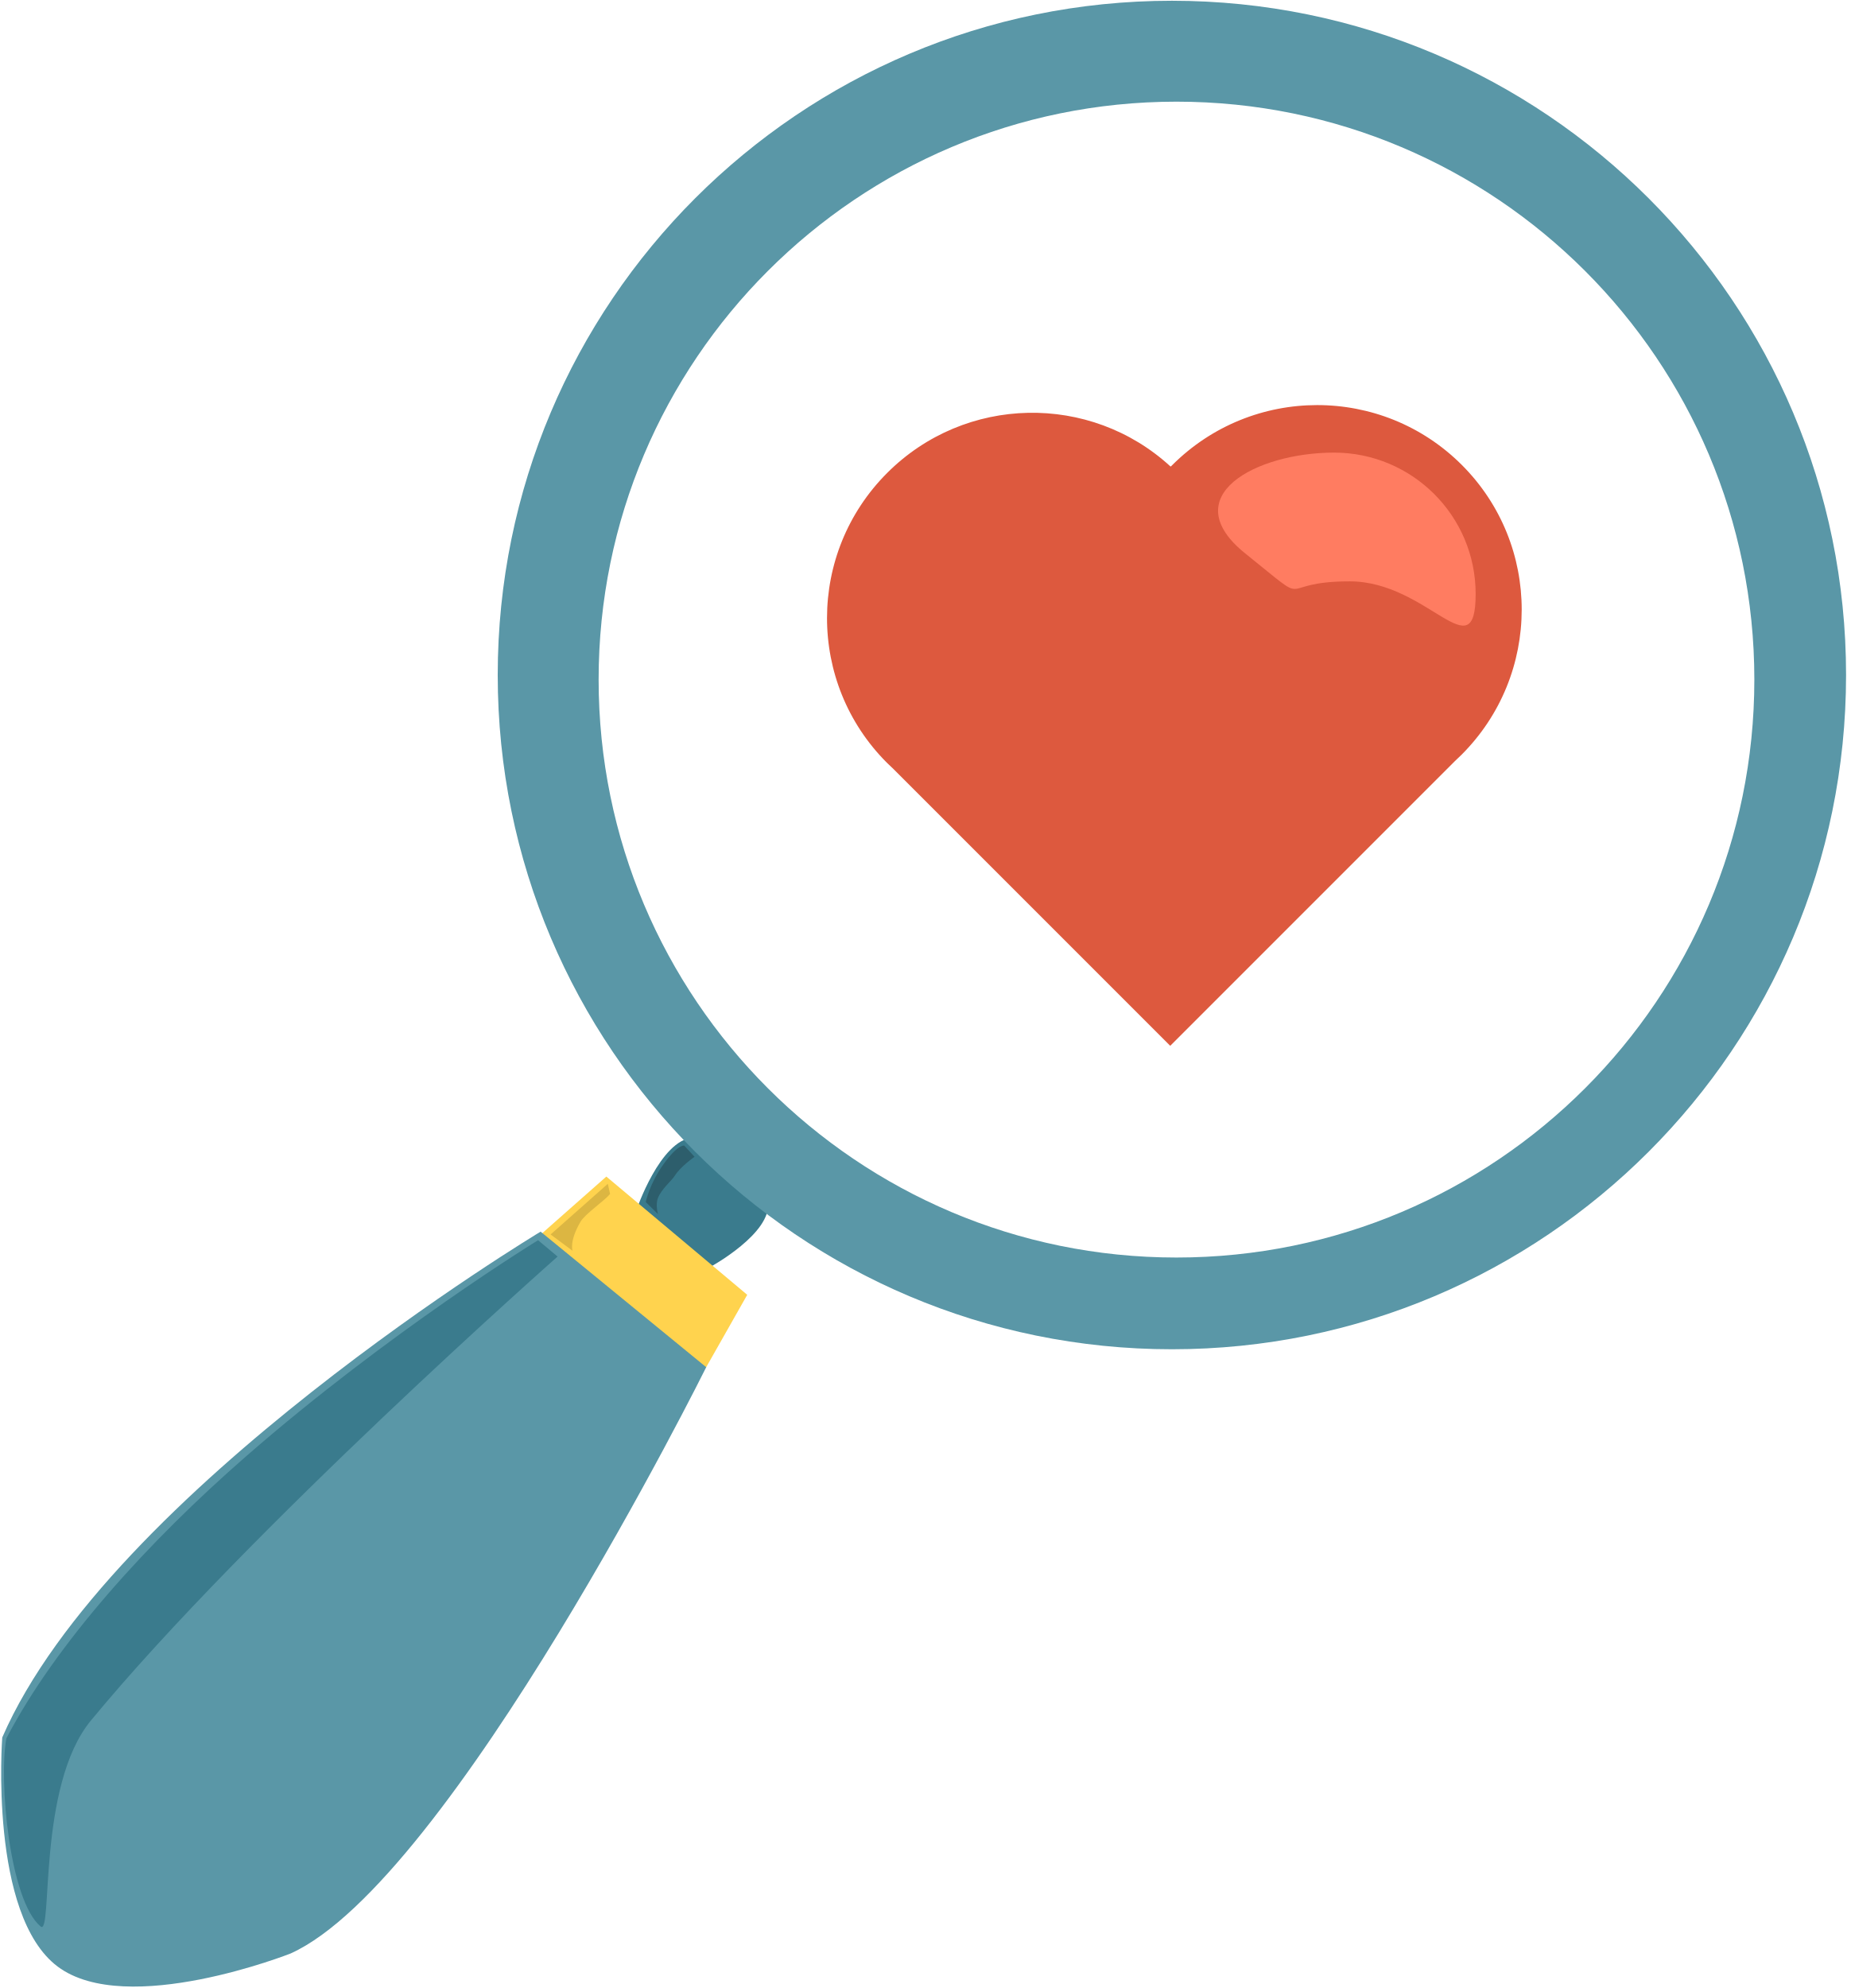
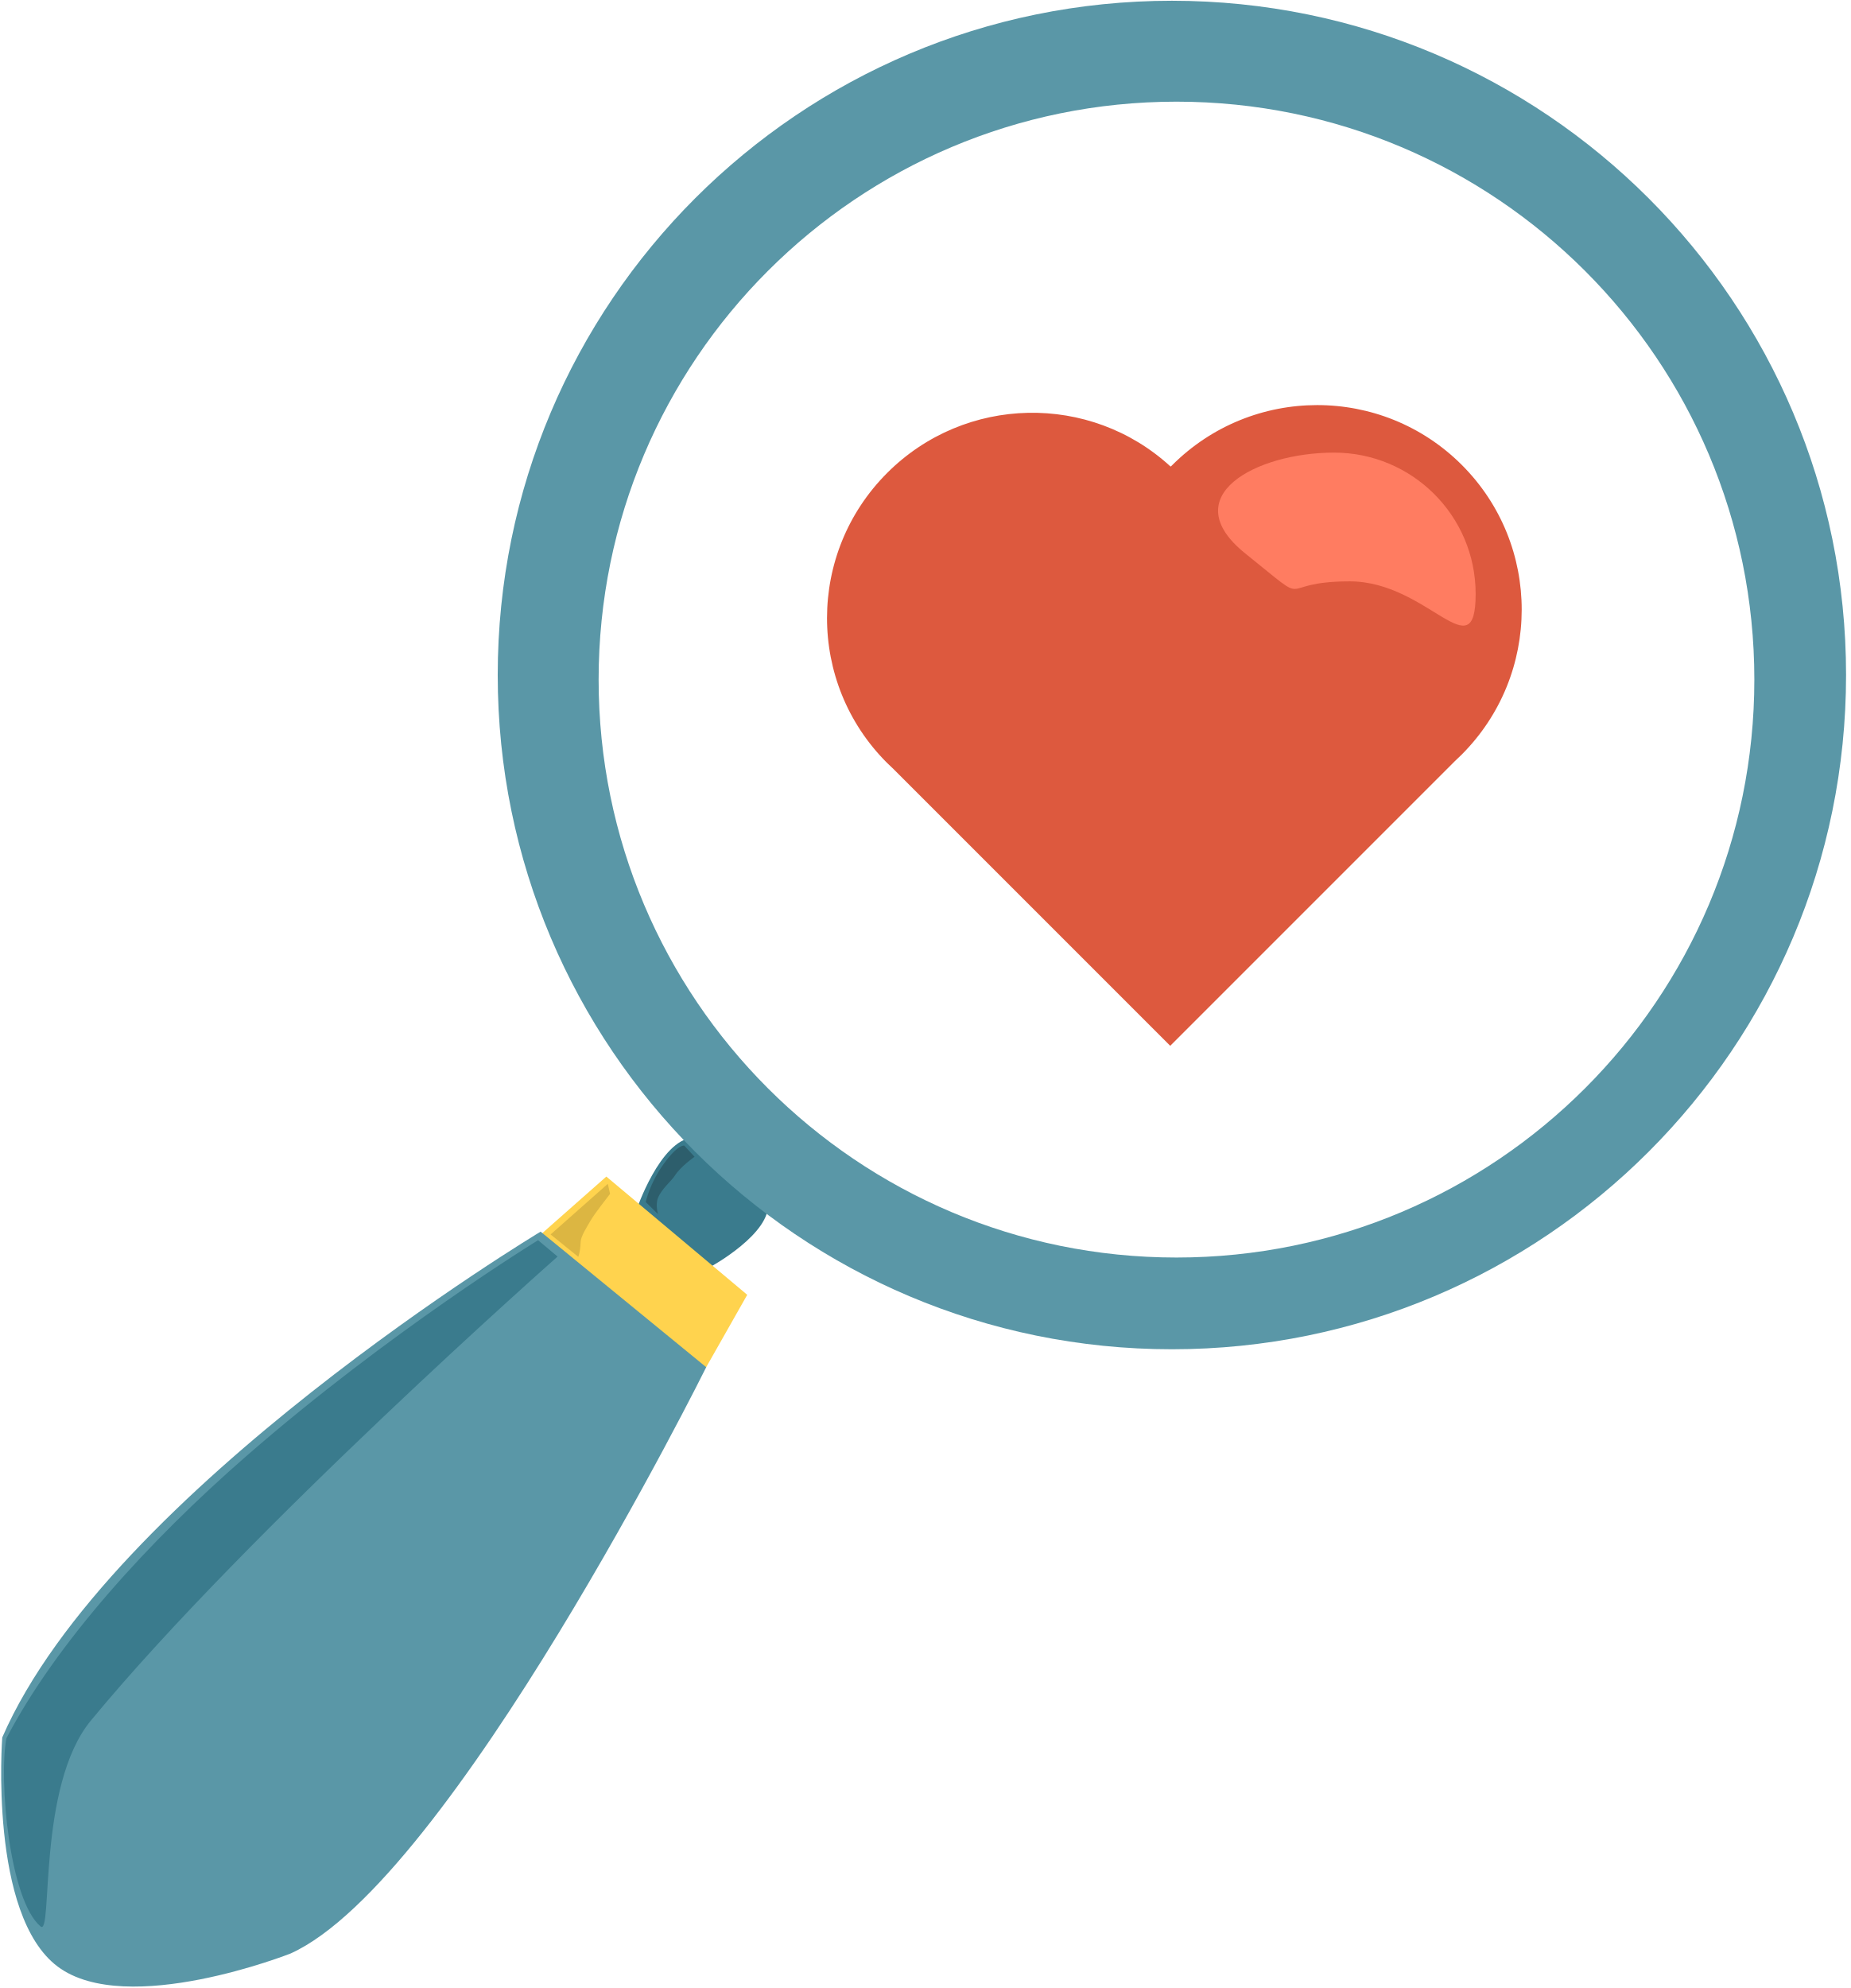
<svg xmlns="http://www.w3.org/2000/svg" width="364px" height="391px" viewBox="0 0 364 391" version="1.1">
  <defs />
  <g id="Page-1" stroke="none" stroke-width="1" fill="none" fill-rule="evenodd">
    <g id="icon_512x512" transform="translate(-14, -14)">
      <g id="handle" transform="translate(91.15645, 320.0719) rotate(40) translate(-91.15645, -320.0719) translate(51.15645, 215.0719)">
        <path d="M33.053,22.031 C33.053,22.031 27.72,8.37 32.414,3.896 C37.109,-0.578 47.261,-0.028 51.837,4.13 C56.412,8.287 51.384,21.132 51.384,21.132" id="Path-5" fill="#3A7B8D" />
        <path d="M21.675,37.967 L24.267,20.734 L60.445,20.734 L63.445,37.002 L21.675,37.967 Z" id="Path-4" fill="#FFD34E" />
        <path d="M21.327,37.345 C21.327,37.345 -10.895,130.855 4.151,181.625 C4.151,181.625 24.544,210.069 41.47,209.133 C58.395,208.197 74.911,177.712 74.911,177.712 C89.932,146.514 63.416,36.827 63.416,36.827 L21.327,37.345 Z" id="Path-3" fill="#5A97A7" />
        <path d="M22.027,38.953 C22.027,38.953 11.124,71.529 5.352,108.4 C1.41,133.581 0.344,160.621 4.879,181.224 C8.921,188.421 25.79,205.251 33.822,205.25 C37.033,205.25 15.507,184.593 15.368,167.872 C14.962,119.104 27.035,38.953 27.035,38.953 L22.027,38.953 Z" id="Path-3-Copy" fill="#3A7B8D" />
      </g>
      <path d="M244.516,279.373 C317.756,279.373 377.128,220.001 377.128,146.761 C377.128,73.521 317.756,14.149 244.516,14.149 C171.277,14.149 111.904,73.521 111.904,146.761 C111.904,220.001 171.277,279.373 244.516,279.373 Z M245.418,261.331 C308.195,261.331 359.086,210.44 359.086,147.663 C359.086,84.886 308.195,33.996 245.418,33.996 C182.642,33.996 131.751,84.886 131.751,147.663 C131.751,210.44 182.642,261.331 245.418,261.331 Z" id="Oval-4" fill="#5A97A7" />
-       <path d="M134,248.81 L133.559,246.834 L122.303,256.794 L126.621,260 C126.621,260 125.933,258.112 128.213,254.255 C129.117,252.725 133.089,250.044 134,248.81 Z" id="Path-19" fill="#DCB642" />
+       <path d="M134,248.81 L133.559,246.834 L122.303,256.794 L127.751,261.191 C127.751,261.191 128.156,260.191 128.213,258.281 C128.245,257.199 129.377,255.408 130.202,254.013 C131.107,252.483 133.089,250.044 134,248.81 Z" id="Path-19" fill="#DCB642" />
      <path d="M148.591,239.317 C148.591,239.317 147.413,238.978 144.584,242.879 C141.755,246.78 141.021,250.422 141.021,250.422 L143.432,252.792 C143.432,252.792 142.886,250.941 143.432,249.592 C144.16,247.791 146.094,246.264 146.739,245.231 C147.868,243.426 150.625,241.515 150.625,241.515 L148.591,239.317 Z" id="Path-20" fill="#2D5E6C" />
      <g id="Rectangle-1-+-Oval-3-Copy-2" transform="translate(176, 93)">
        <path d="M68.332,12.73 L68.302,12.7 L68.249,12.754 L68.249,12.754 C52.451,-1.751 27.853,-1.324 12.512,14.017 C-3.243,29.772 -3.269,55.29 12.454,71.013 C12.877,71.436 13.308,71.848 13.745,72.248 L68.187,126.69 L124.162,70.716 C124.612,70.304 125.056,69.879 125.492,69.443 C141.247,53.688 141.273,28.171 125.55,12.448 C109.827,-3.275 84.31,-3.249 68.555,12.506 C68.48,12.58 68.406,12.655 68.332,12.73 Z" id="Rectangle-1" fill="#DD593E" />
        <path d="M103.507,35.341 C118.887,35.341 128.266,53.159 128.266,37.811 C128.266,22.463 115.799,10.02 100.419,10.02 C85.04,10.02 68.959,18.63 82.978,29.878 C96.998,41.126 88.128,35.341 103.507,35.341 Z" id="Oval-3-Copy-2" fill="#FF7C61" />
      </g>
    </g>
  </g>
</svg>
